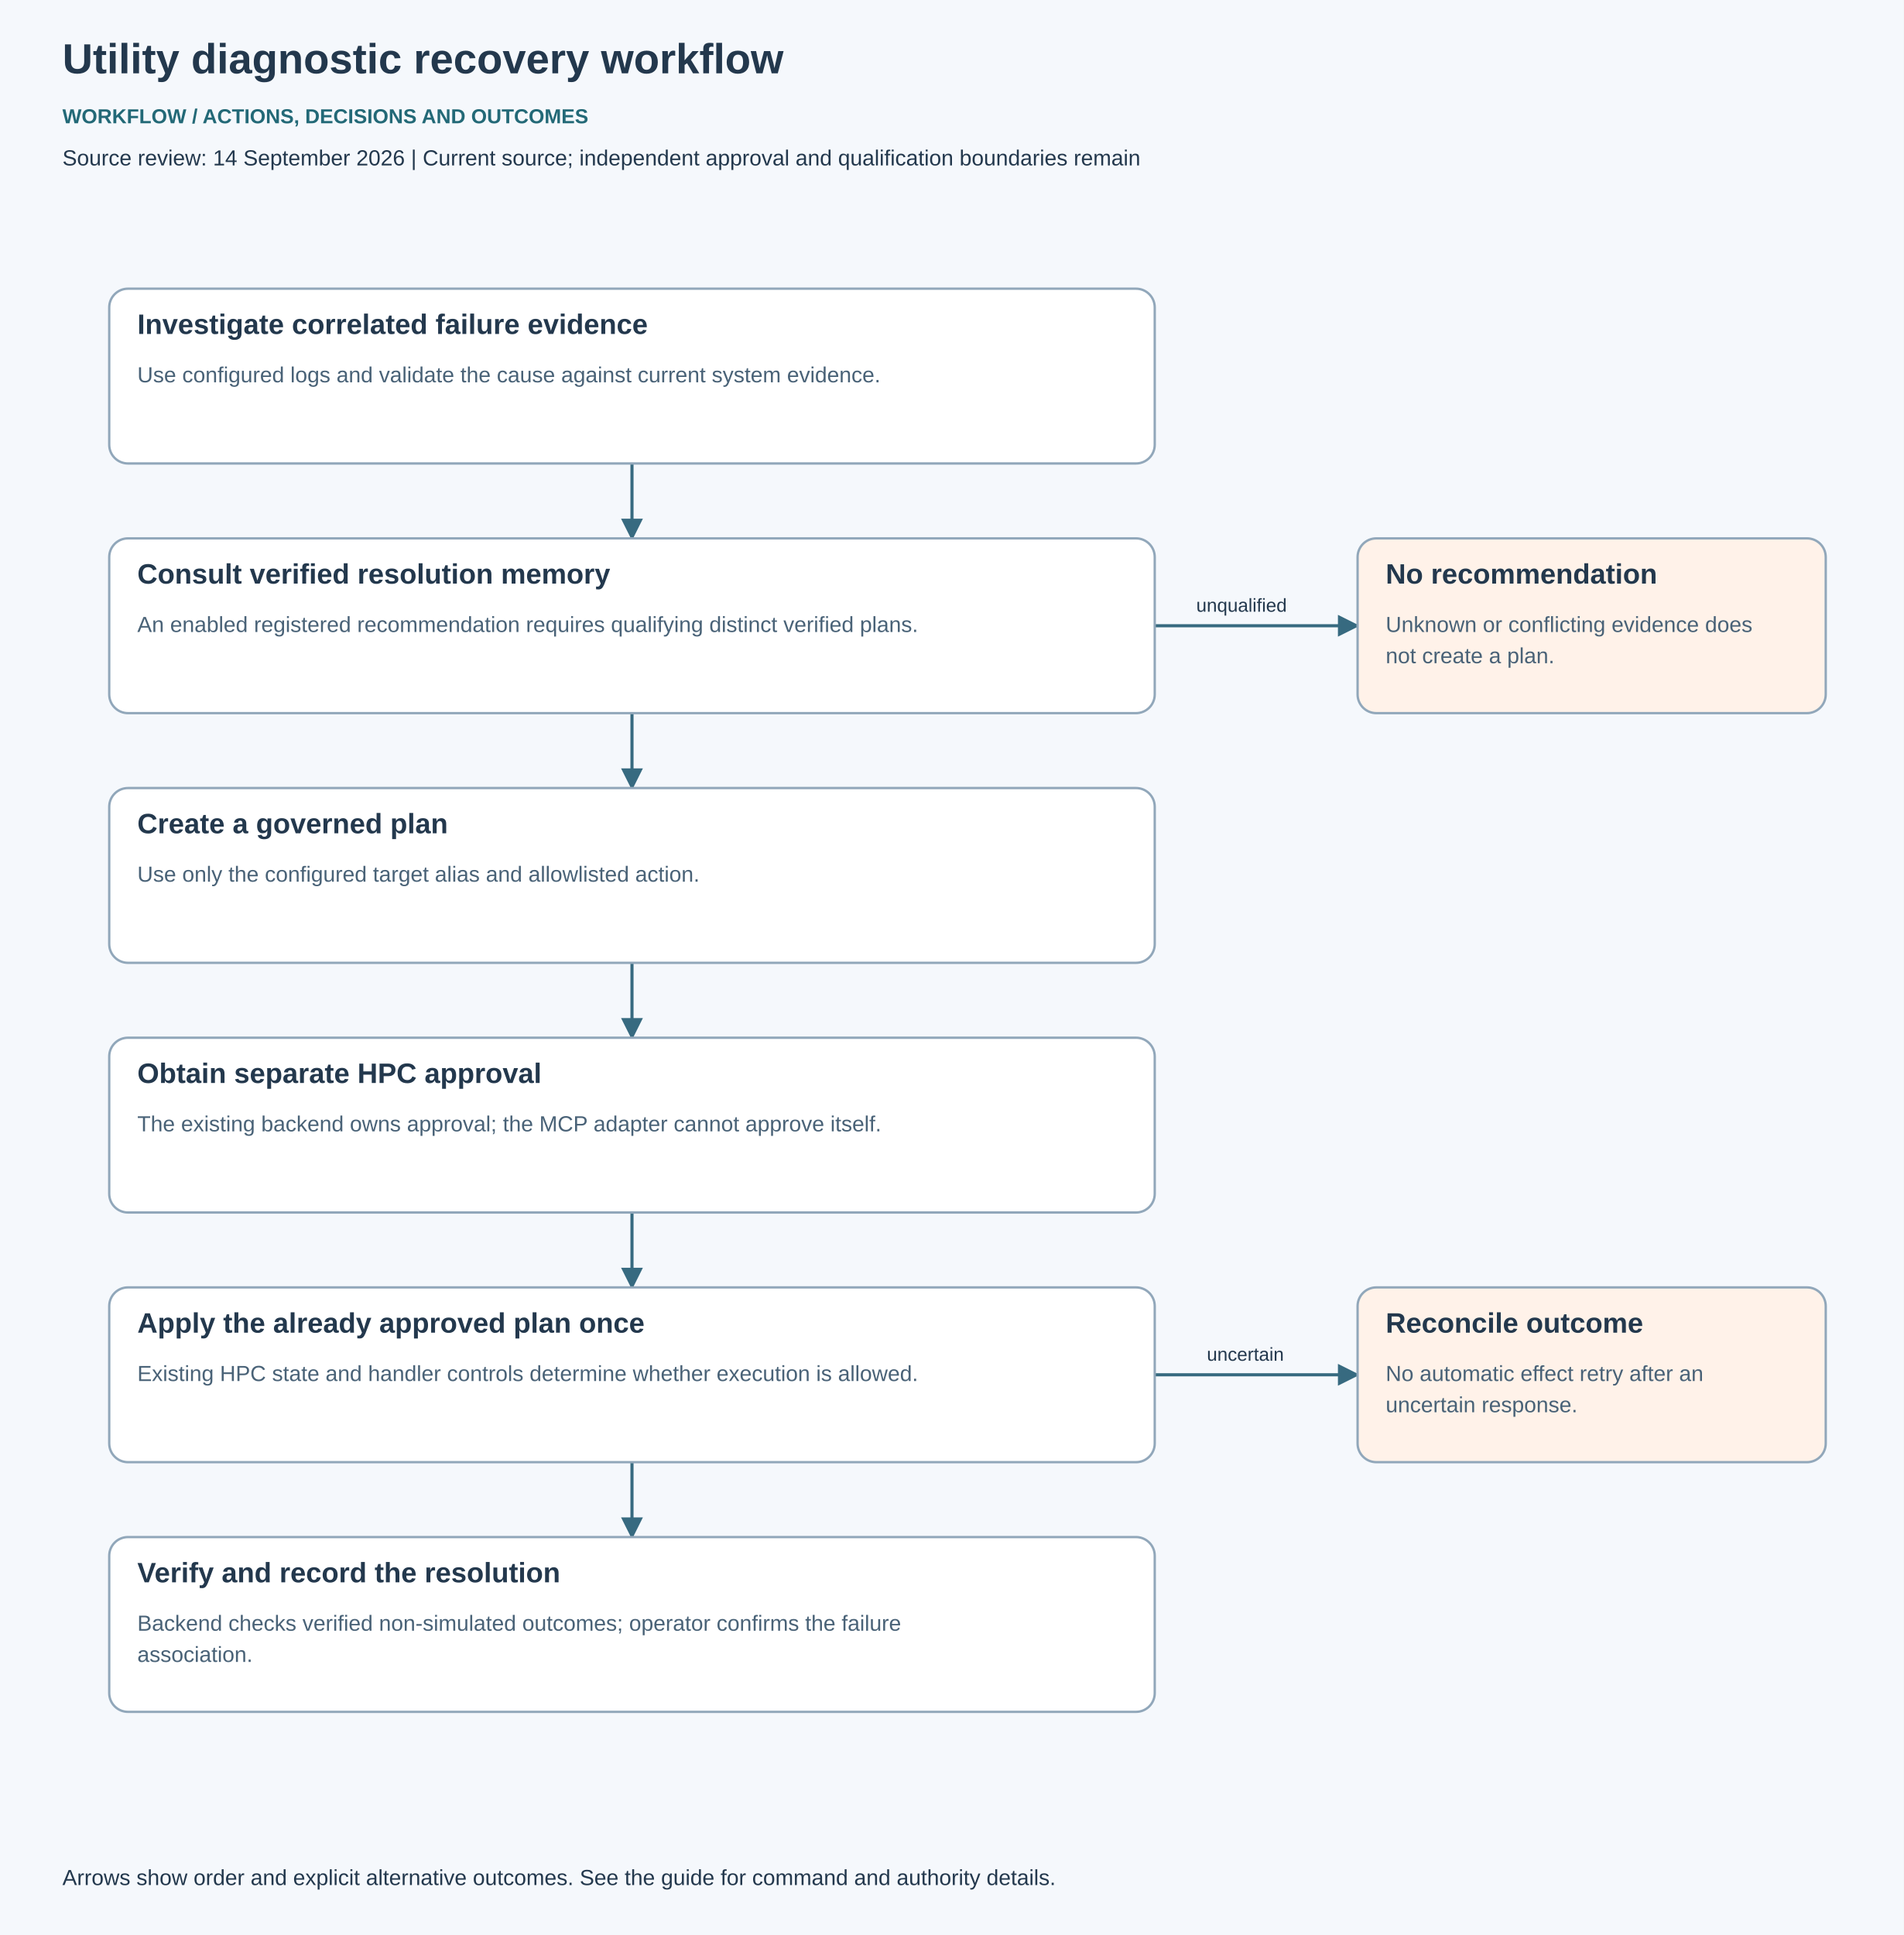
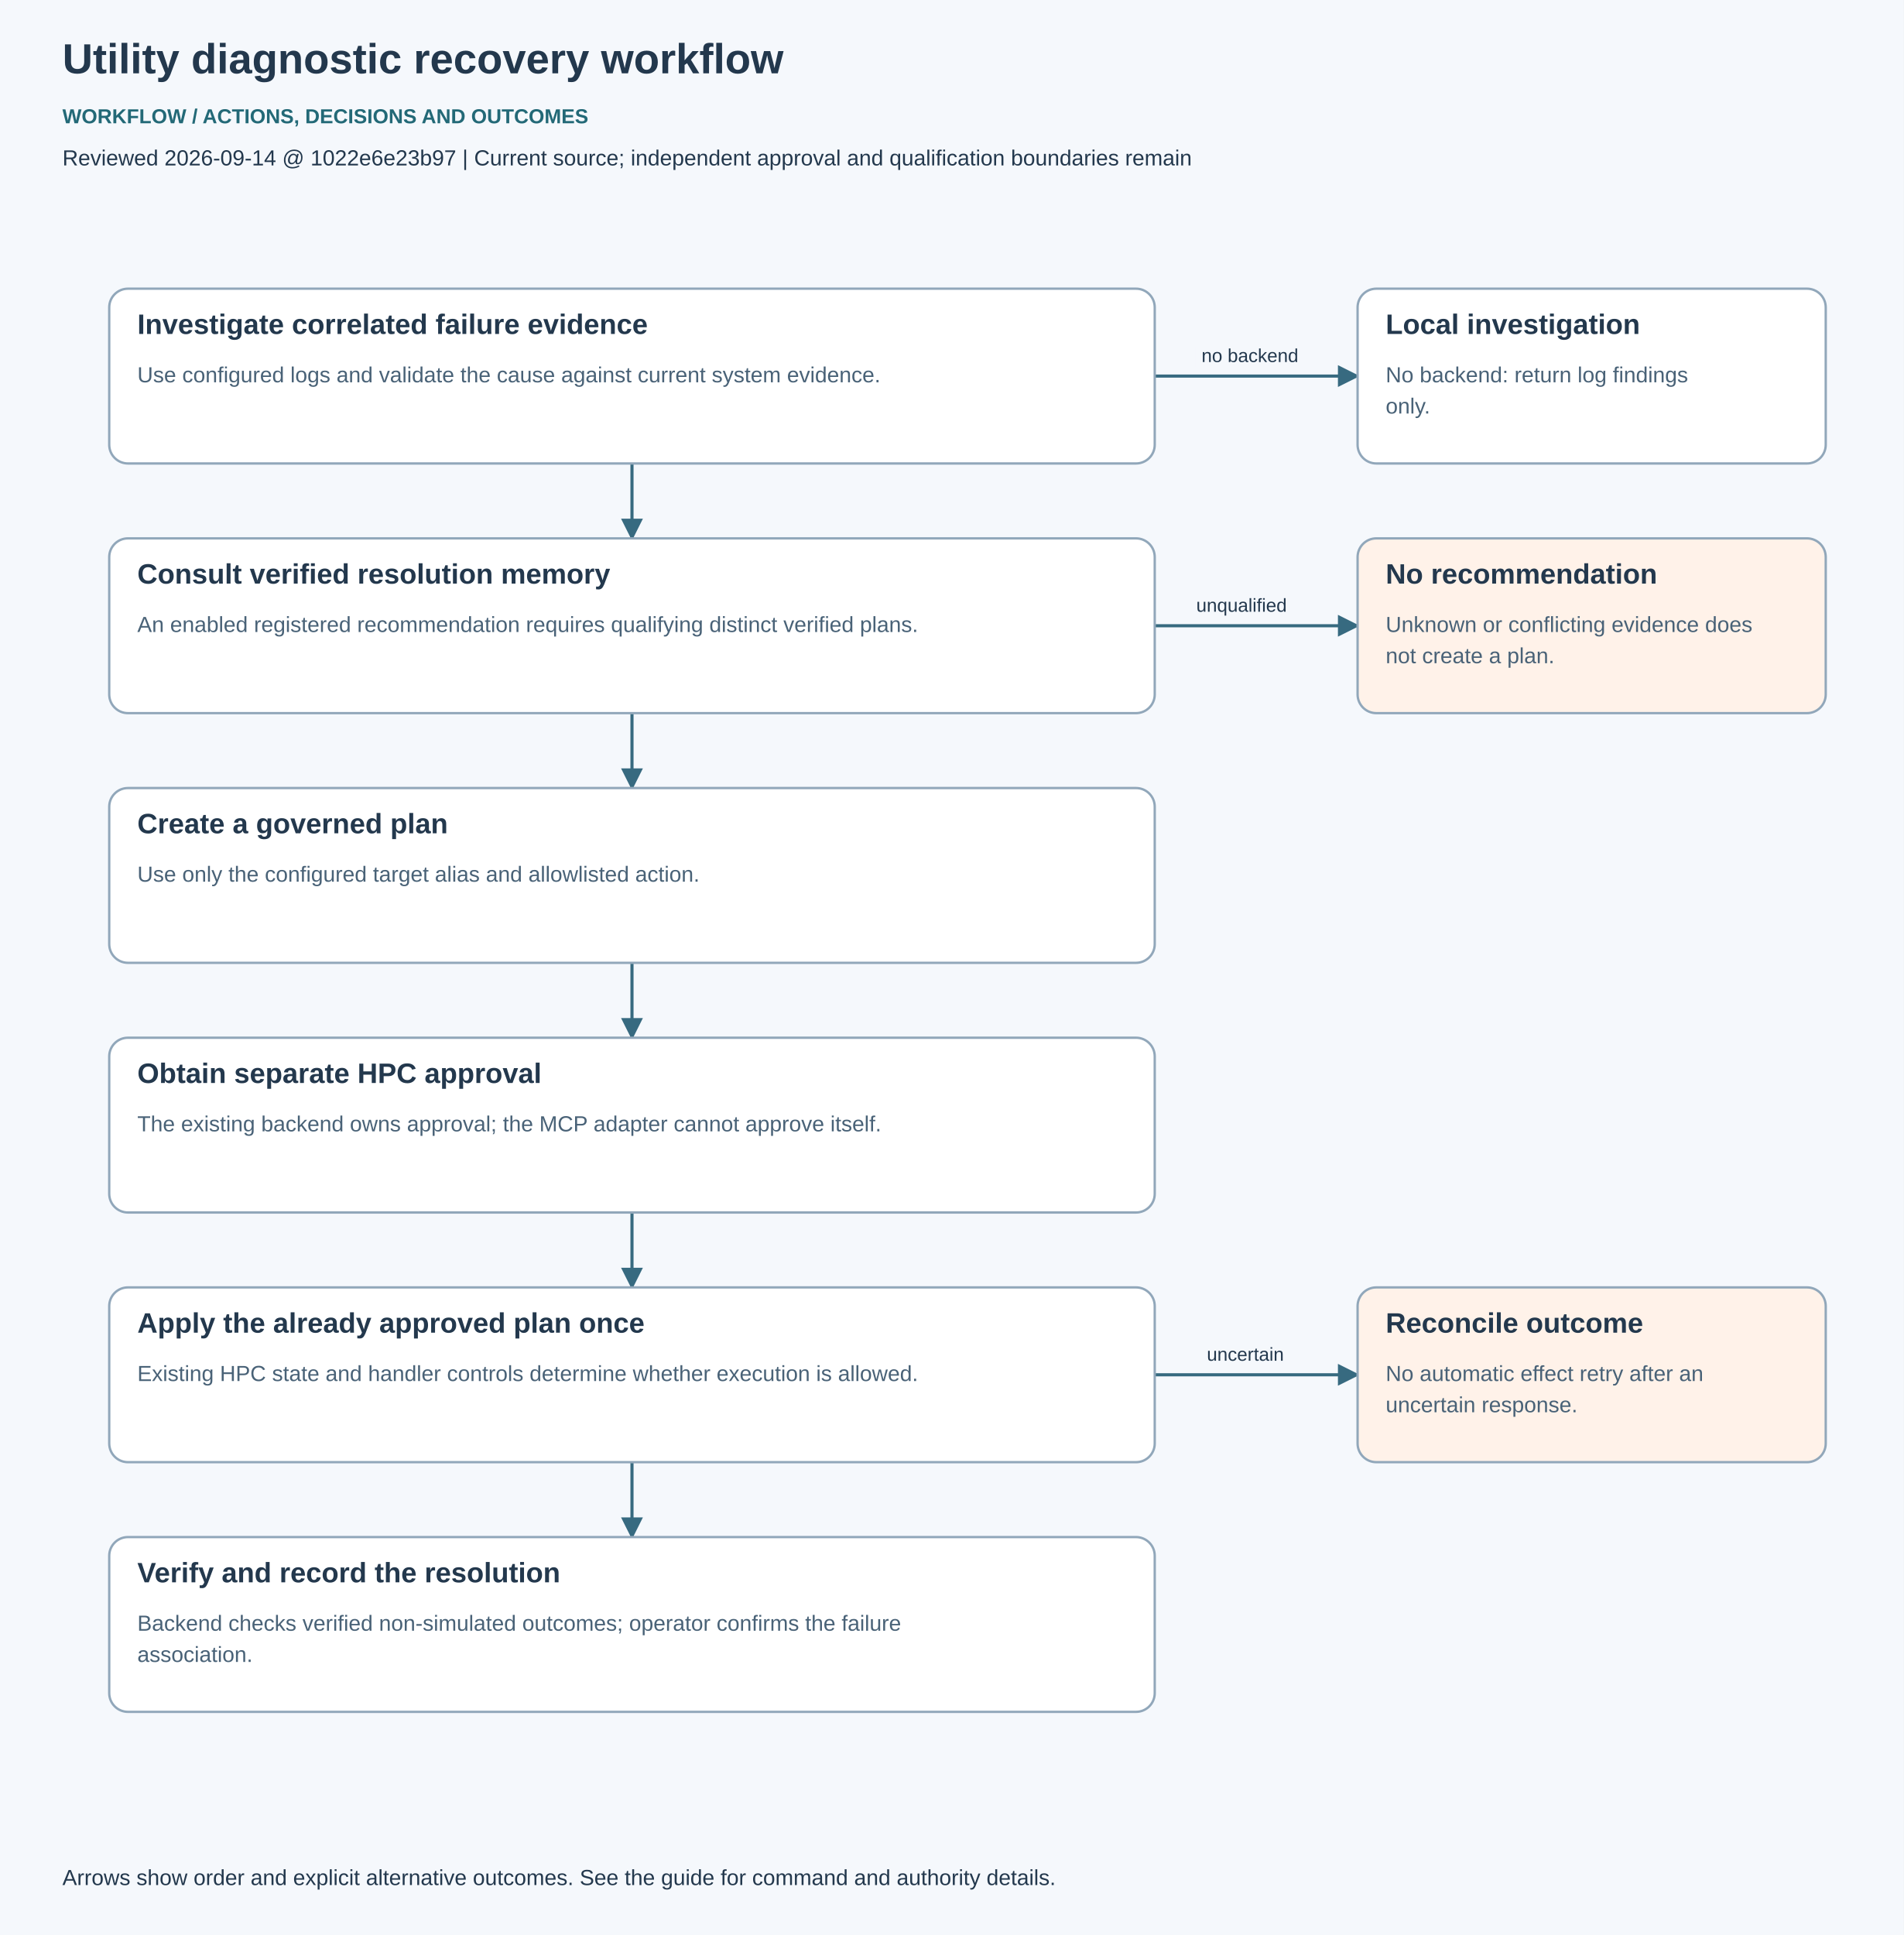
<svg xmlns="http://www.w3.org/2000/svg" width="1220" height="1240" viewBox="0 0 1220 1240" role="img" aria-labelledby="title desc">
  <rect width="1220" height="1240" fill="#f5f8fc" />
  <text x="40" y="47" font-family="Arial, sans-serif" font-size="27" font-weight="700" fill="#23384d">Utility diagnostic recovery workflow</text>
  <text x="40" y="79" font-family="Arial, sans-serif" font-size="13" font-weight="700" fill="#236977">WORKFLOW / ACTIONS, DECISIONS AND OUTCOMES</text>
-   <text x="40" y="106" font-family="Arial, sans-serif" font-size="14" font-weight="400" fill="#23384d">Source review: 14 September 2026 | Current source; independent approval and qualification boundaries remain</text>
+   <text x="40" y="106" font-family="Arial, sans-serif" font-size="14" font-weight="400" fill="#23384d">Reviewed 2026-09-14 @ 1022e6e23b97 | Current source; independent approval and qualification boundaries remain</text>
  <defs>
    <marker id="arrow" viewBox="0 0 10 10" refX="9" refY="5" markerWidth="7" markerHeight="7" orient="auto">
      <path d="M 0 0 L 10 5 L 0 10 z" fill="#376a80" />
    </marker>
  </defs>
  <polyline points="405.0,297 405.0,345" fill="none" stroke="#376a80" stroke-width="2" marker-end="url(#arrow)" />
  <polyline points="405.0,457 405.0,505" fill="none" stroke="#376a80" stroke-width="2" marker-end="url(#arrow)" />
  <polyline points="405.0,617 405.0,665" fill="none" stroke="#376a80" stroke-width="2" marker-end="url(#arrow)" />
  <polyline points="405.0,777 405.0,825" fill="none" stroke="#376a80" stroke-width="2" marker-end="url(#arrow)" />
  <polyline points="405.0,937 405.0,985" fill="none" stroke="#376a80" stroke-width="2" marker-end="url(#arrow)" />
  <polyline points="740,401.0 870,401.0" fill="none" stroke="#376a80" stroke-width="2" marker-end="url(#arrow)" />
  <rect x="762.6" y="379.0" width="84.8" height="19" rx="3" fill="#f5f8fc" />
  <text x="766.6" y="392.0" font-family="Arial, sans-serif" font-size="12" font-weight="400" fill="#23384d">unqualified</text>
  <polyline points="740,881.0 870,881.0" fill="none" stroke="#376a80" stroke-width="2" marker-end="url(#arrow)" />
  <rect x="769.4" y="859.0" width="71.2" height="19" rx="3" fill="#f5f8fc" />
  <text x="773.4" y="872.0" font-family="Arial, sans-serif" font-size="12" font-weight="400" fill="#23384d">uncertain</text>
+   <polyline points="740,241.0 870,241.0" fill="none" stroke="#376a80" stroke-width="2" marker-end="url(#arrow)" />
+   <rect x="766.0" y="219.0" width="78.0" height="19" rx="3" fill="#f5f8fc" />
+   <text x="770.0" y="232.0" font-family="Arial, sans-serif" font-size="12" font-weight="400" fill="#23384d">no backend</text>
  <rect x="70" y="185" width="670" height="112" rx="12" fill="#ffffff" stroke="#91a7ba" stroke-width="1.5" />
  <text x="88" y="214" font-family="Arial, sans-serif" font-size="18" font-weight="700" fill="#23384d">Investigate correlated failure evidence</text>
  <text x="88" y="245" font-family="Arial, sans-serif" font-size="14" font-weight="400" fill="#496277">Use configured logs and validate the cause against current system evidence.</text>
  <rect x="70" y="345" width="670" height="112" rx="12" fill="#ffffff" stroke="#91a7ba" stroke-width="1.5" />
  <text x="88" y="374" font-family="Arial, sans-serif" font-size="18" font-weight="700" fill="#23384d">Consult verified resolution memory</text>
  <text x="88" y="405" font-family="Arial, sans-serif" font-size="14" font-weight="400" fill="#496277">An enabled registered recommendation requires qualifying distinct verified plans.</text>
  <rect x="70" y="505" width="670" height="112" rx="12" fill="#ffffff" stroke="#91a7ba" stroke-width="1.5" />
  <text x="88" y="534" font-family="Arial, sans-serif" font-size="18" font-weight="700" fill="#23384d">Create a governed plan</text>
  <text x="88" y="565" font-family="Arial, sans-serif" font-size="14" font-weight="400" fill="#496277">Use only the configured target alias and allowlisted action.</text>
  <rect x="70" y="665" width="670" height="112" rx="12" fill="#ffffff" stroke="#91a7ba" stroke-width="1.5" />
  <text x="88" y="694" font-family="Arial, sans-serif" font-size="18" font-weight="700" fill="#23384d">Obtain separate HPC approval</text>
  <text x="88" y="725" font-family="Arial, sans-serif" font-size="14" font-weight="400" fill="#496277">The existing backend owns approval; the MCP adapter cannot approve itself.</text>
  <rect x="70" y="825" width="670" height="112" rx="12" fill="#ffffff" stroke="#91a7ba" stroke-width="1.5" />
  <text x="88" y="854" font-family="Arial, sans-serif" font-size="18" font-weight="700" fill="#23384d">Apply the already approved plan once</text>
  <text x="88" y="885" font-family="Arial, sans-serif" font-size="14" font-weight="400" fill="#496277">Existing HPC state and handler controls determine whether execution is allowed.</text>
  <rect x="70" y="985" width="670" height="112" rx="12" fill="#ffffff" stroke="#91a7ba" stroke-width="1.5" />
  <text x="88" y="1014" font-family="Arial, sans-serif" font-size="18" font-weight="700" fill="#23384d">Verify and record the resolution</text>
  <text x="88" y="1045" font-family="Arial, sans-serif" font-size="14" font-weight="400" fill="#496277">Backend checks verified non-simulated outcomes; operator confirms the failure</text>
  <text x="88" y="1065" font-family="Arial, sans-serif" font-size="14" font-weight="400" fill="#496277">association.</text>
  <rect x="870" y="345" width="300" height="112" rx="12" fill="#fff2e9" stroke="#91a7ba" stroke-width="1.5" />
  <text x="888" y="374" font-family="Arial, sans-serif" font-size="18" font-weight="700" fill="#23384d">No recommendation</text>
  <text x="888" y="405" font-family="Arial, sans-serif" font-size="14" font-weight="400" fill="#496277">Unknown or conflicting evidence does</text>
  <text x="888" y="425" font-family="Arial, sans-serif" font-size="14" font-weight="400" fill="#496277">not create a plan.</text>
  <rect x="870" y="825" width="300" height="112" rx="12" fill="#fff2e9" stroke="#91a7ba" stroke-width="1.5" />
  <text x="888" y="854" font-family="Arial, sans-serif" font-size="18" font-weight="700" fill="#23384d">Reconcile outcome</text>
  <text x="888" y="885" font-family="Arial, sans-serif" font-size="14" font-weight="400" fill="#496277">No automatic effect retry after an</text>
  <text x="888" y="905" font-family="Arial, sans-serif" font-size="14" font-weight="400" fill="#496277">uncertain response.</text>
+   <rect x="870" y="185" width="300" height="112" rx="12" fill="#ffffff" stroke="#91a7ba" stroke-width="1.5" />
+   <text x="888" y="214" font-family="Arial, sans-serif" font-size="18" font-weight="700" fill="#23384d">Local investigation</text>
+   <text x="888" y="245" font-family="Arial, sans-serif" font-size="14" font-weight="400" fill="#496277">No backend: return log findings</text>
+   <text x="888" y="265" font-family="Arial, sans-serif" font-size="14" font-weight="400" fill="#496277">only.</text>
  <text x="40" y="1208" font-family="Arial, sans-serif" font-size="14" font-weight="400" fill="#23384d">Arrows show order and explicit alternative outcomes. See the guide for command and authority details.</text>
</svg>
